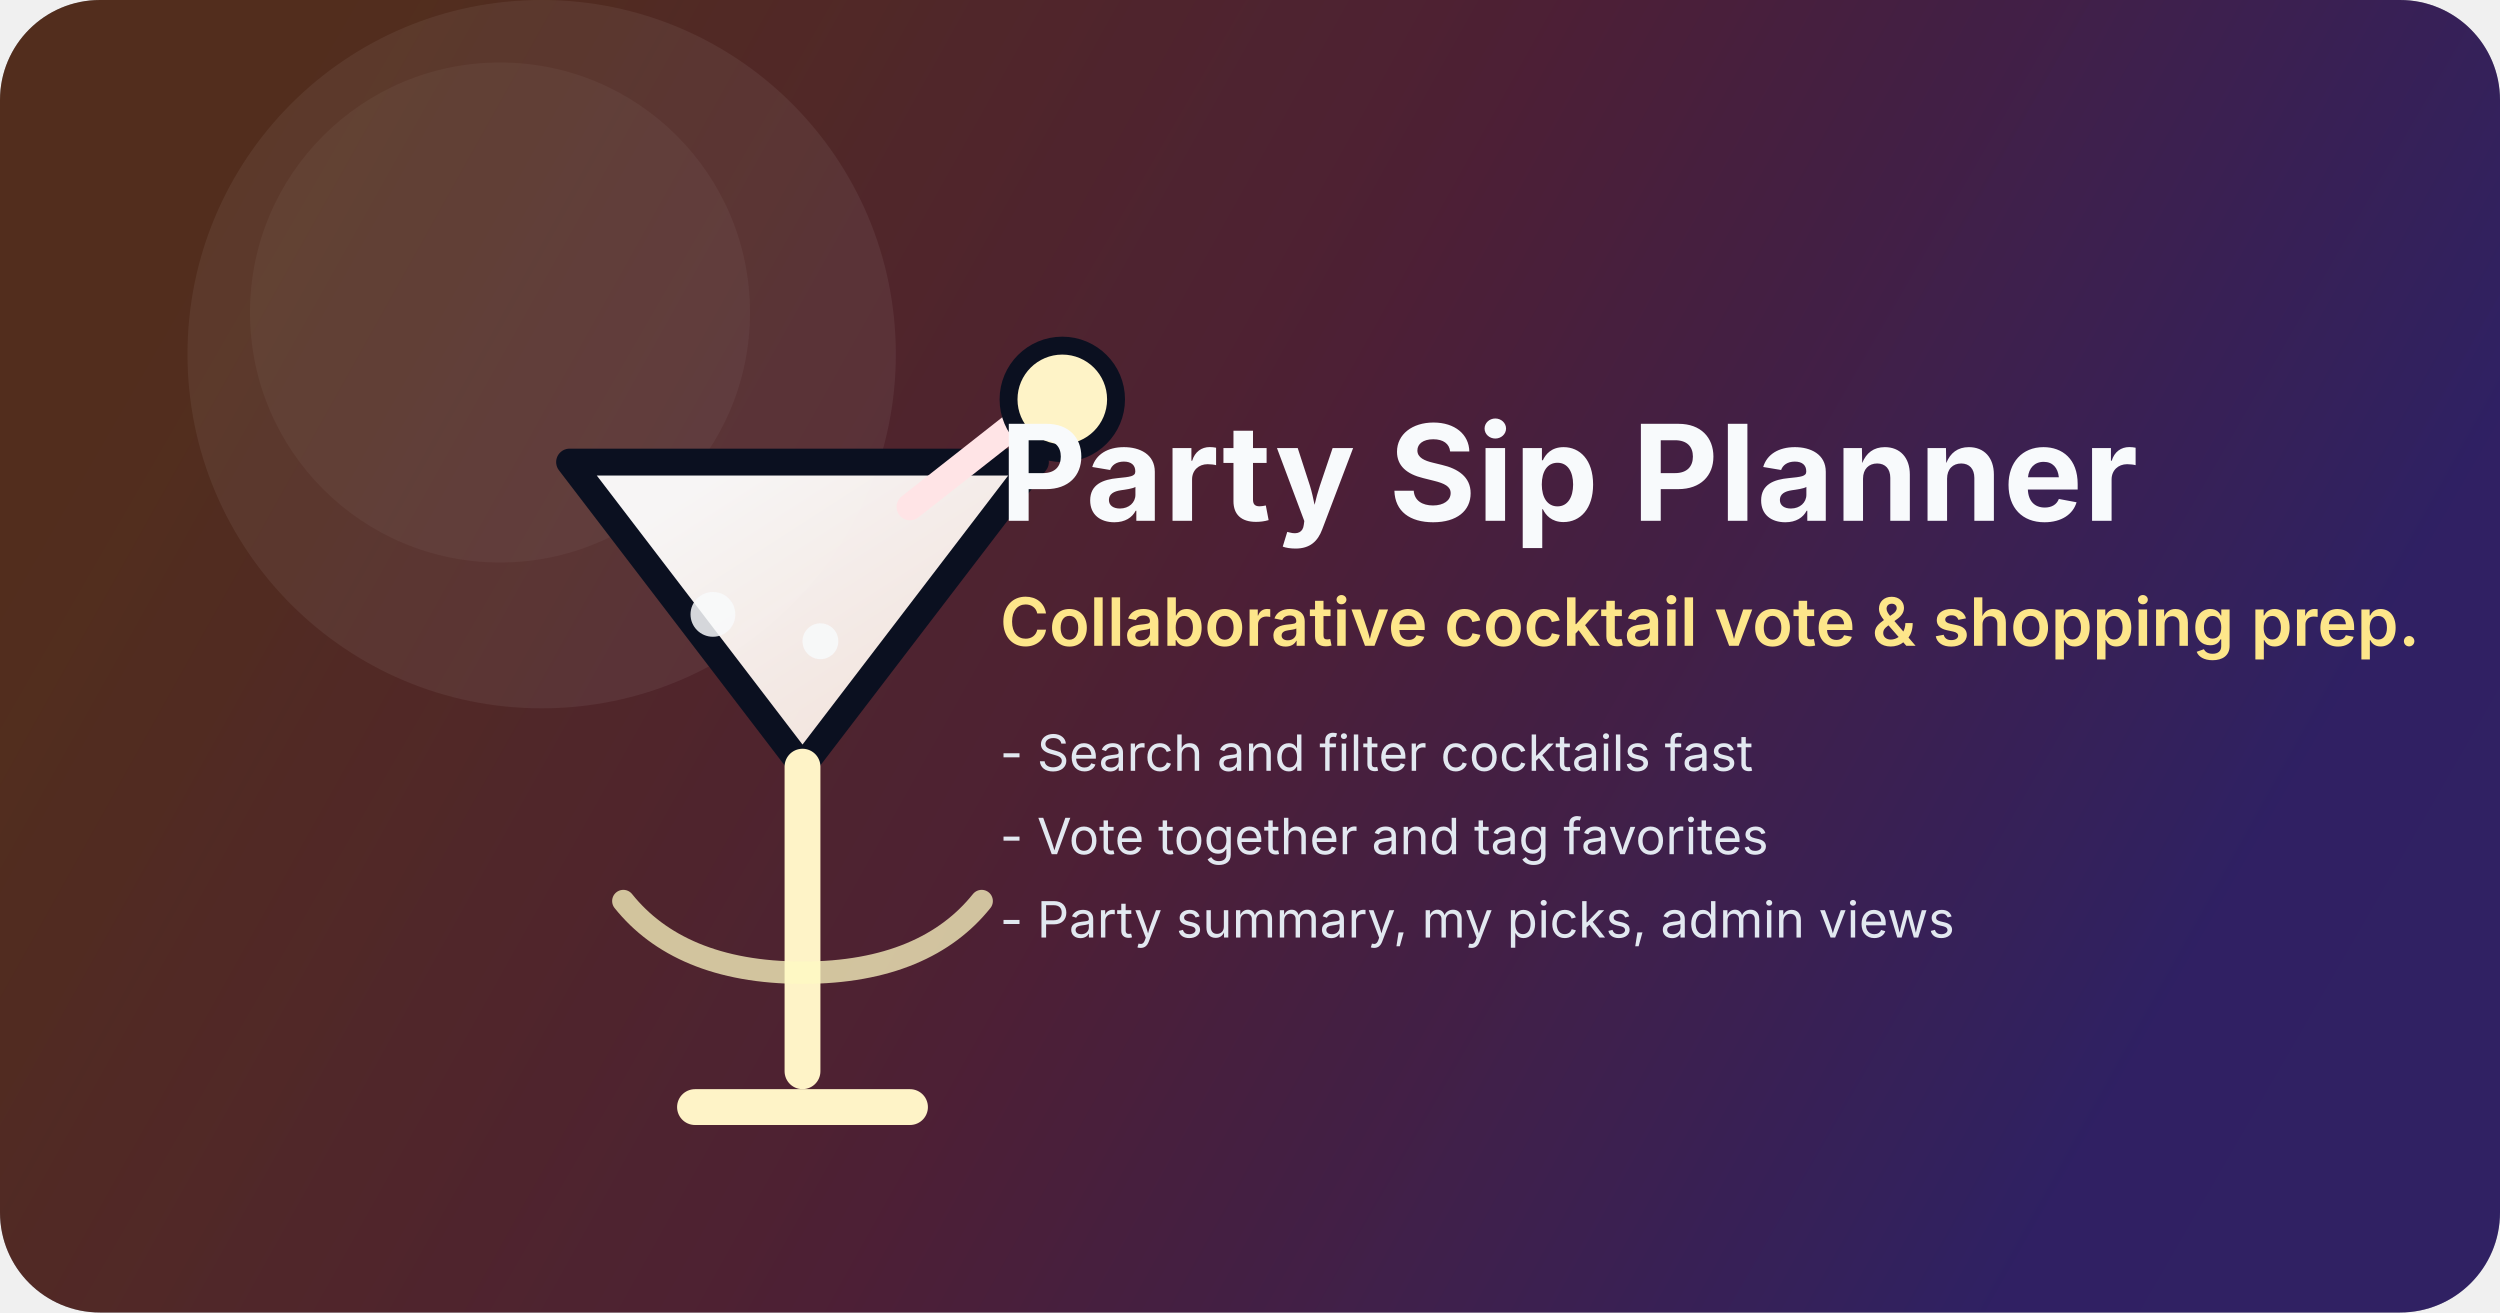
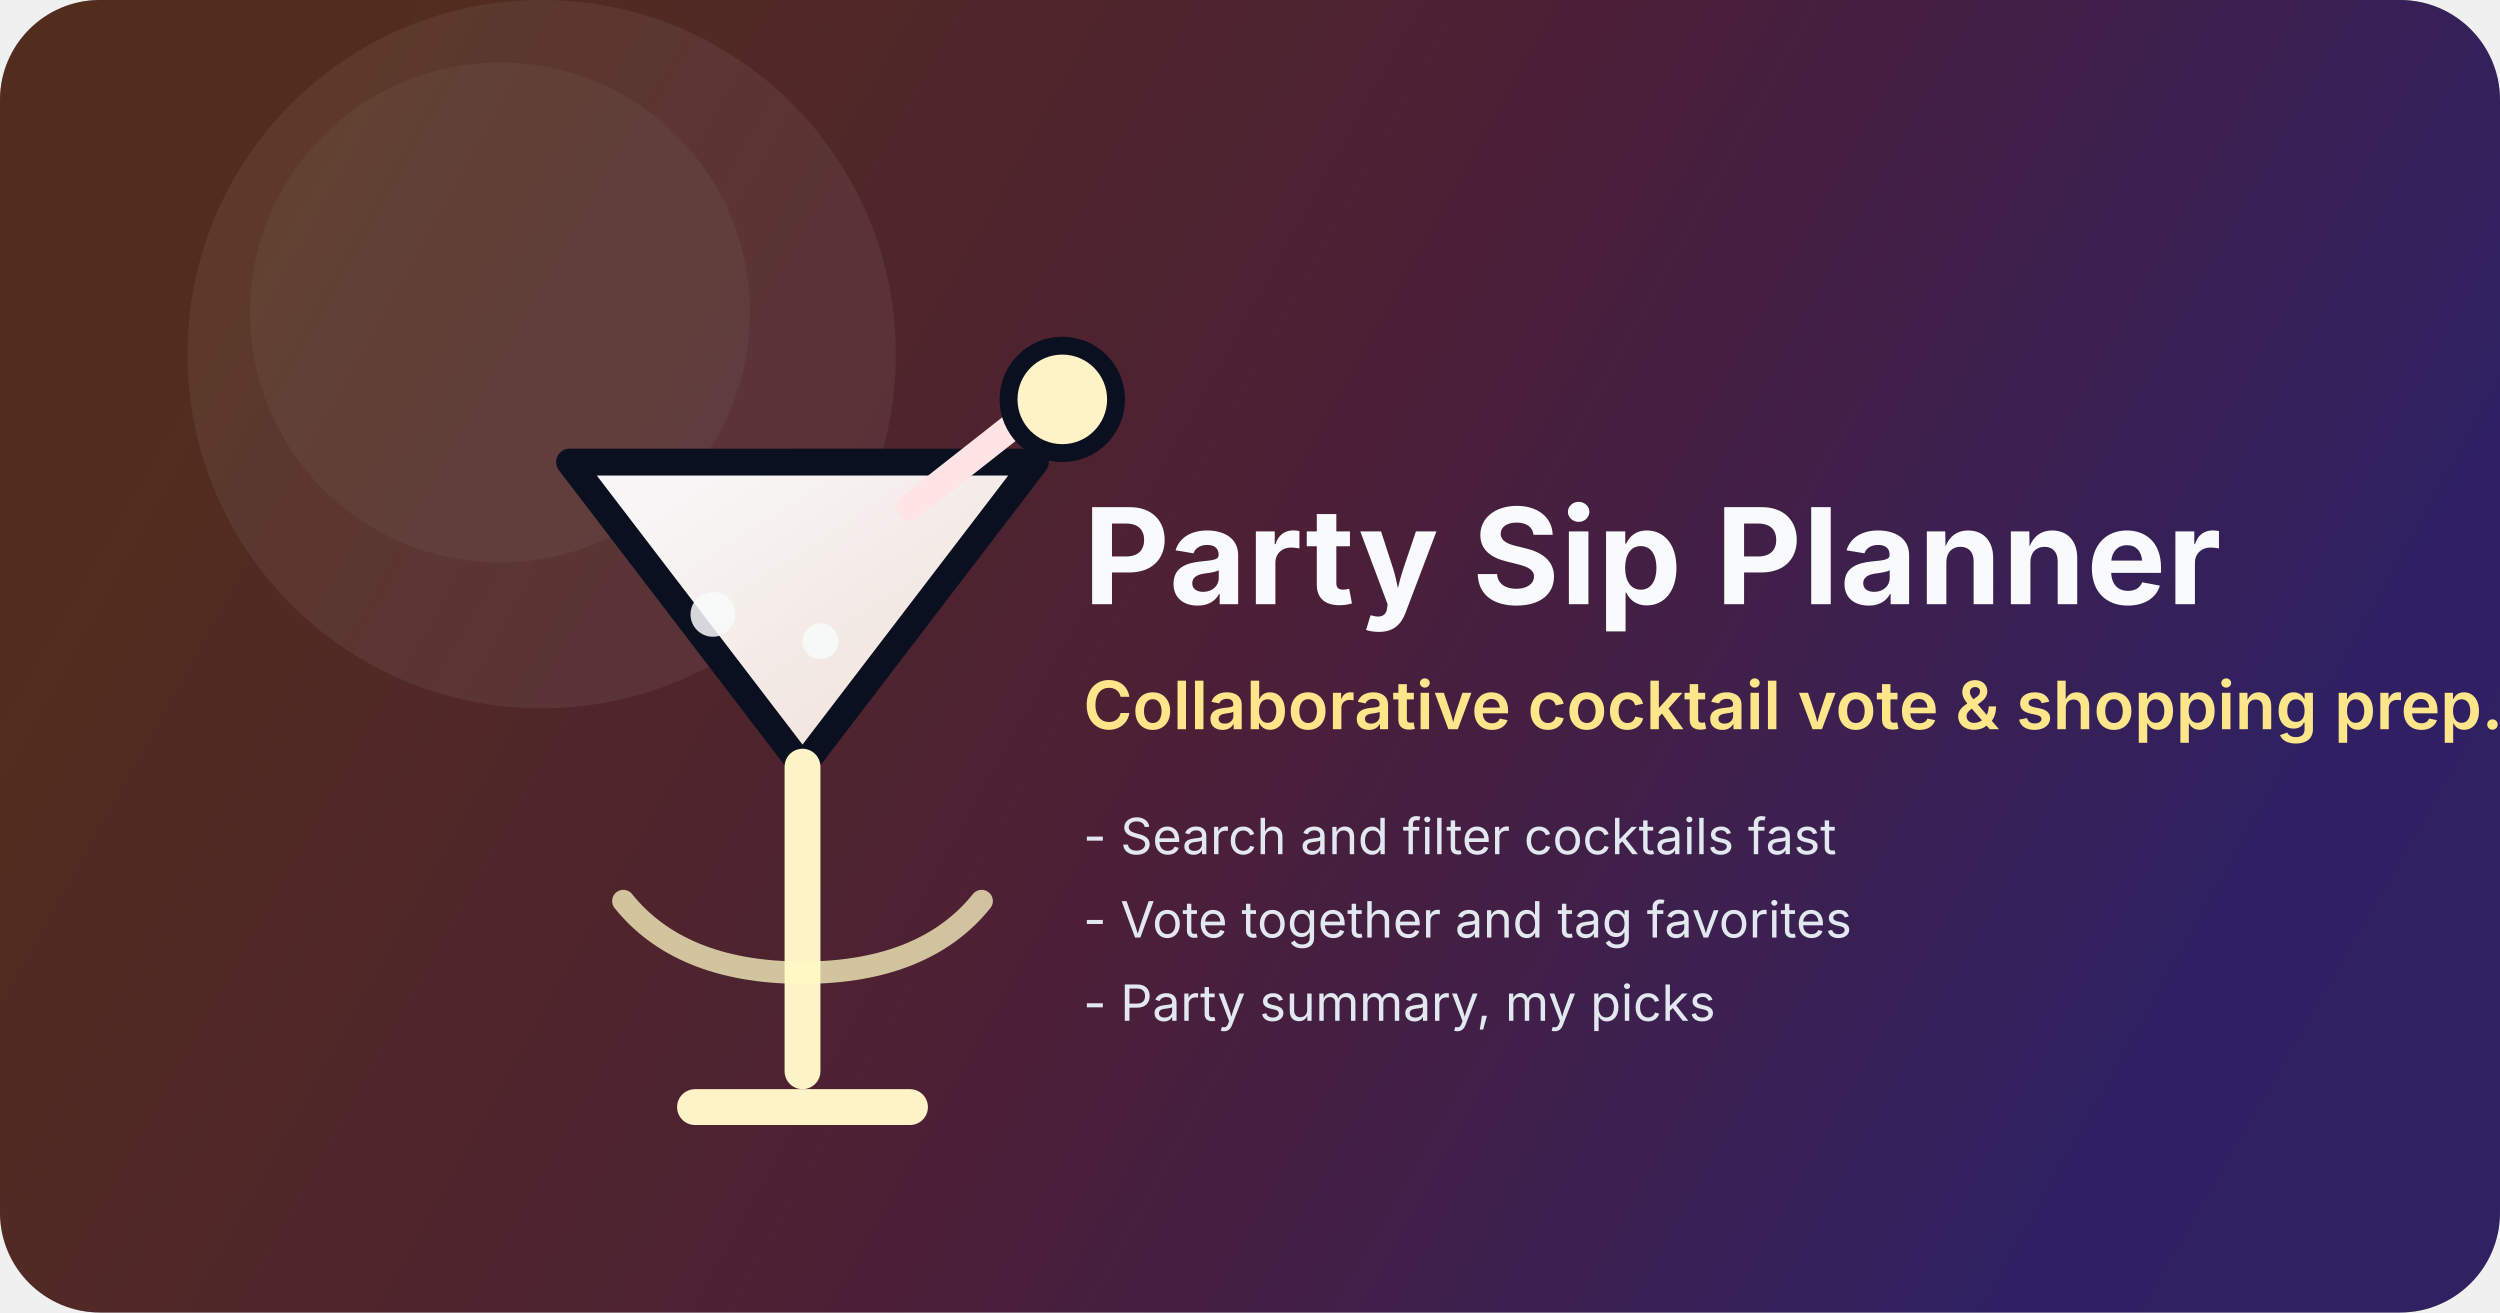
<svg xmlns="http://www.w3.org/2000/svg" width="1200" height="630" viewBox="0 0 1200 630" fill="none">
  <defs>
    <linearGradient id="bg-og" x1="80" y1="40" x2="1120" y2="640" gradientUnits="userSpaceOnUse">
      <stop stop-color="#0b1020" />
      <stop offset="1" stop-color="#0f172a" />
    </linearGradient>
    <linearGradient id="flare" x1="140" y1="80" x2="1000" y2="560" gradientUnits="userSpaceOnUse">
      <stop stop-color="#f97316" stop-opacity="0.85" />
      <stop offset="0.5" stop-color="#f43f5e" stop-opacity="0.8" />
      <stop offset="1" stop-color="#7c3aed" stop-opacity="0.85" />
    </linearGradient>
    <linearGradient id="glass" x1="90" y1="66" x2="170" y2="190" gradientUnits="userSpaceOnUse">
      <stop stop-color="#ffffff" stop-opacity="0.95" />
      <stop offset="1" stop-color="#ffe8d6" stop-opacity="0.9" />
    </linearGradient>
  </defs>
  <rect width="1200" height="630" rx="48" fill="url(#bg-og)" />
  <rect width="1200" height="630" rx="48" fill="url(#flare)" opacity="0.35" />
  <circle cx="260" cy="170" r="170" fill="#ffffff" opacity="0.06" />
  <circle cx="240" cy="150" r="120" fill="#ffffff" opacity="0.04" />
  <g transform="translate(110 110) scale(2.15)">
    <path d="M76 52h104l-52 68z" fill="url(#glass)" stroke="#0b1020" stroke-width="6" stroke-linejoin="round" />
    <path d="M128 120v68" stroke="#fef3c7" stroke-width="8" stroke-linecap="round" />
    <path d="M104 196h48" stroke="#fef3c7" stroke-width="8" stroke-linecap="round" />
    <path d="M152 62l28-22" stroke="#ffe4e6" stroke-width="6" stroke-linecap="round" />
    <circle cx="186" cy="38" r="12" fill="#fef3c7" stroke="#0b1020" stroke-width="4" />
    <circle cx="108" cy="86" r="5" fill="#f8fafc" opacity="0.85" />
    <circle cx="132" cy="92" r="4" fill="#f8fafc" opacity="0.85" />
    <path d="M88 150c8 10 21 16 40 16s32-6 40-16" stroke="#fef9c3" stroke-width="5" stroke-linecap="round" opacity="0.75" />
  </g>
-   <text x="480" y="250" fill="#f8fafc" font-family="Inter, 'Segoe UI', system-ui, sans-serif" font-size="64" font-weight="700" letter-spacing="0.5">
+   <text x="520" y="290" fill="#f8fafc" font-family="Inter, 'Segoe UI', system-ui, sans-serif" font-size="64" font-weight="700" letter-spacing="0.5">
    Party Sip Planner
  </text>
-   <text x="480" y="310" fill="#fde68a" font-family="Inter, 'Segoe UI', system-ui, sans-serif" font-size="32" font-weight="600">
+   <text x="520" y="350" fill="#fde68a" font-family="Inter, 'Segoe UI', system-ui, sans-serif" font-size="32" font-weight="600">
    Collaborative cocktail vote &amp; shopping prep.
  </text>
-   <text x="480" y="370" fill="#e2e8f0" font-family="Inter, 'Segoe UI', system-ui, sans-serif" font-size="24">
+   <text x="520" y="410" fill="#e2e8f0" font-family="Inter, 'Segoe UI', system-ui, sans-serif" font-size="24">
    - Search and filter cocktails fast
  </text>
-   <text x="480" y="410" fill="#e2e8f0" font-family="Inter, 'Segoe UI', system-ui, sans-serif" font-size="24">
+   <text x="520" y="450" fill="#e2e8f0" font-family="Inter, 'Segoe UI', system-ui, sans-serif" font-size="24">
    - Vote together and tag favorites
  </text>
-   <text x="480" y="450" fill="#e2e8f0" font-family="Inter, 'Segoe UI', system-ui, sans-serif" font-size="24">
-     - Party summary, my picks, admin views
+   <text x="520" y="490" fill="#e2e8f0" font-family="Inter, 'Segoe UI', system-ui, sans-serif" font-size="24">
+     - Party summary, my picks
  </text>
</svg>
